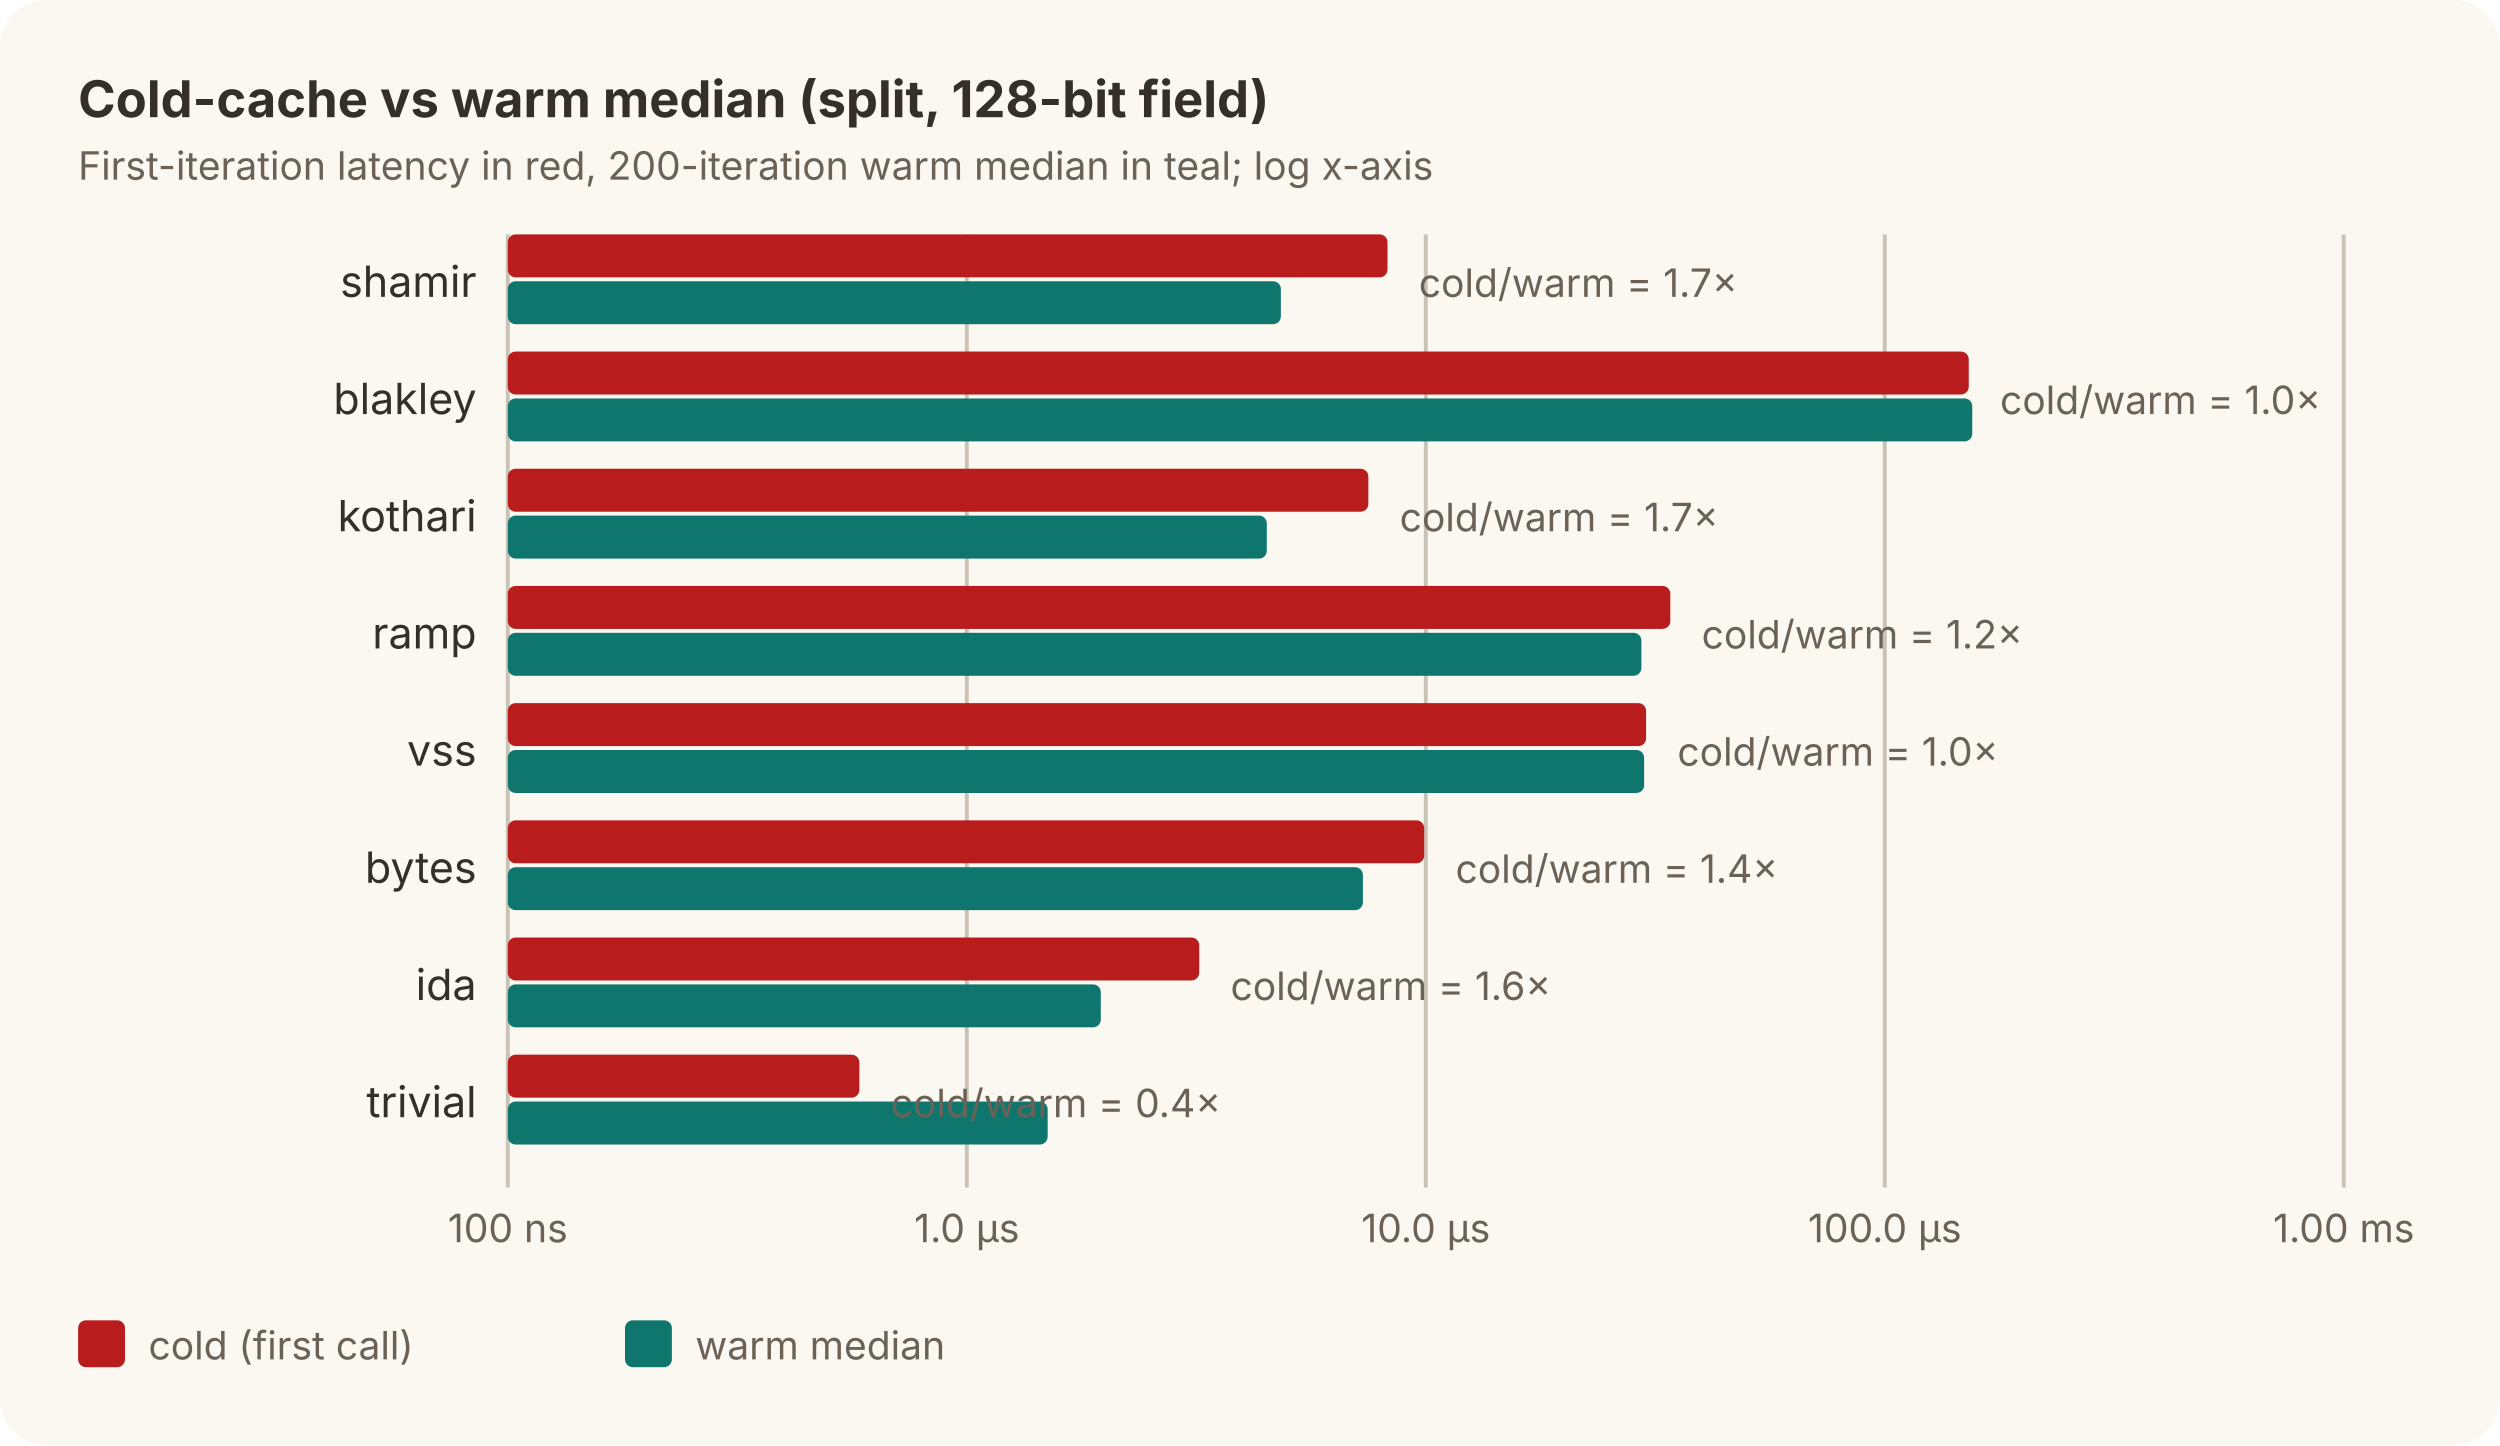
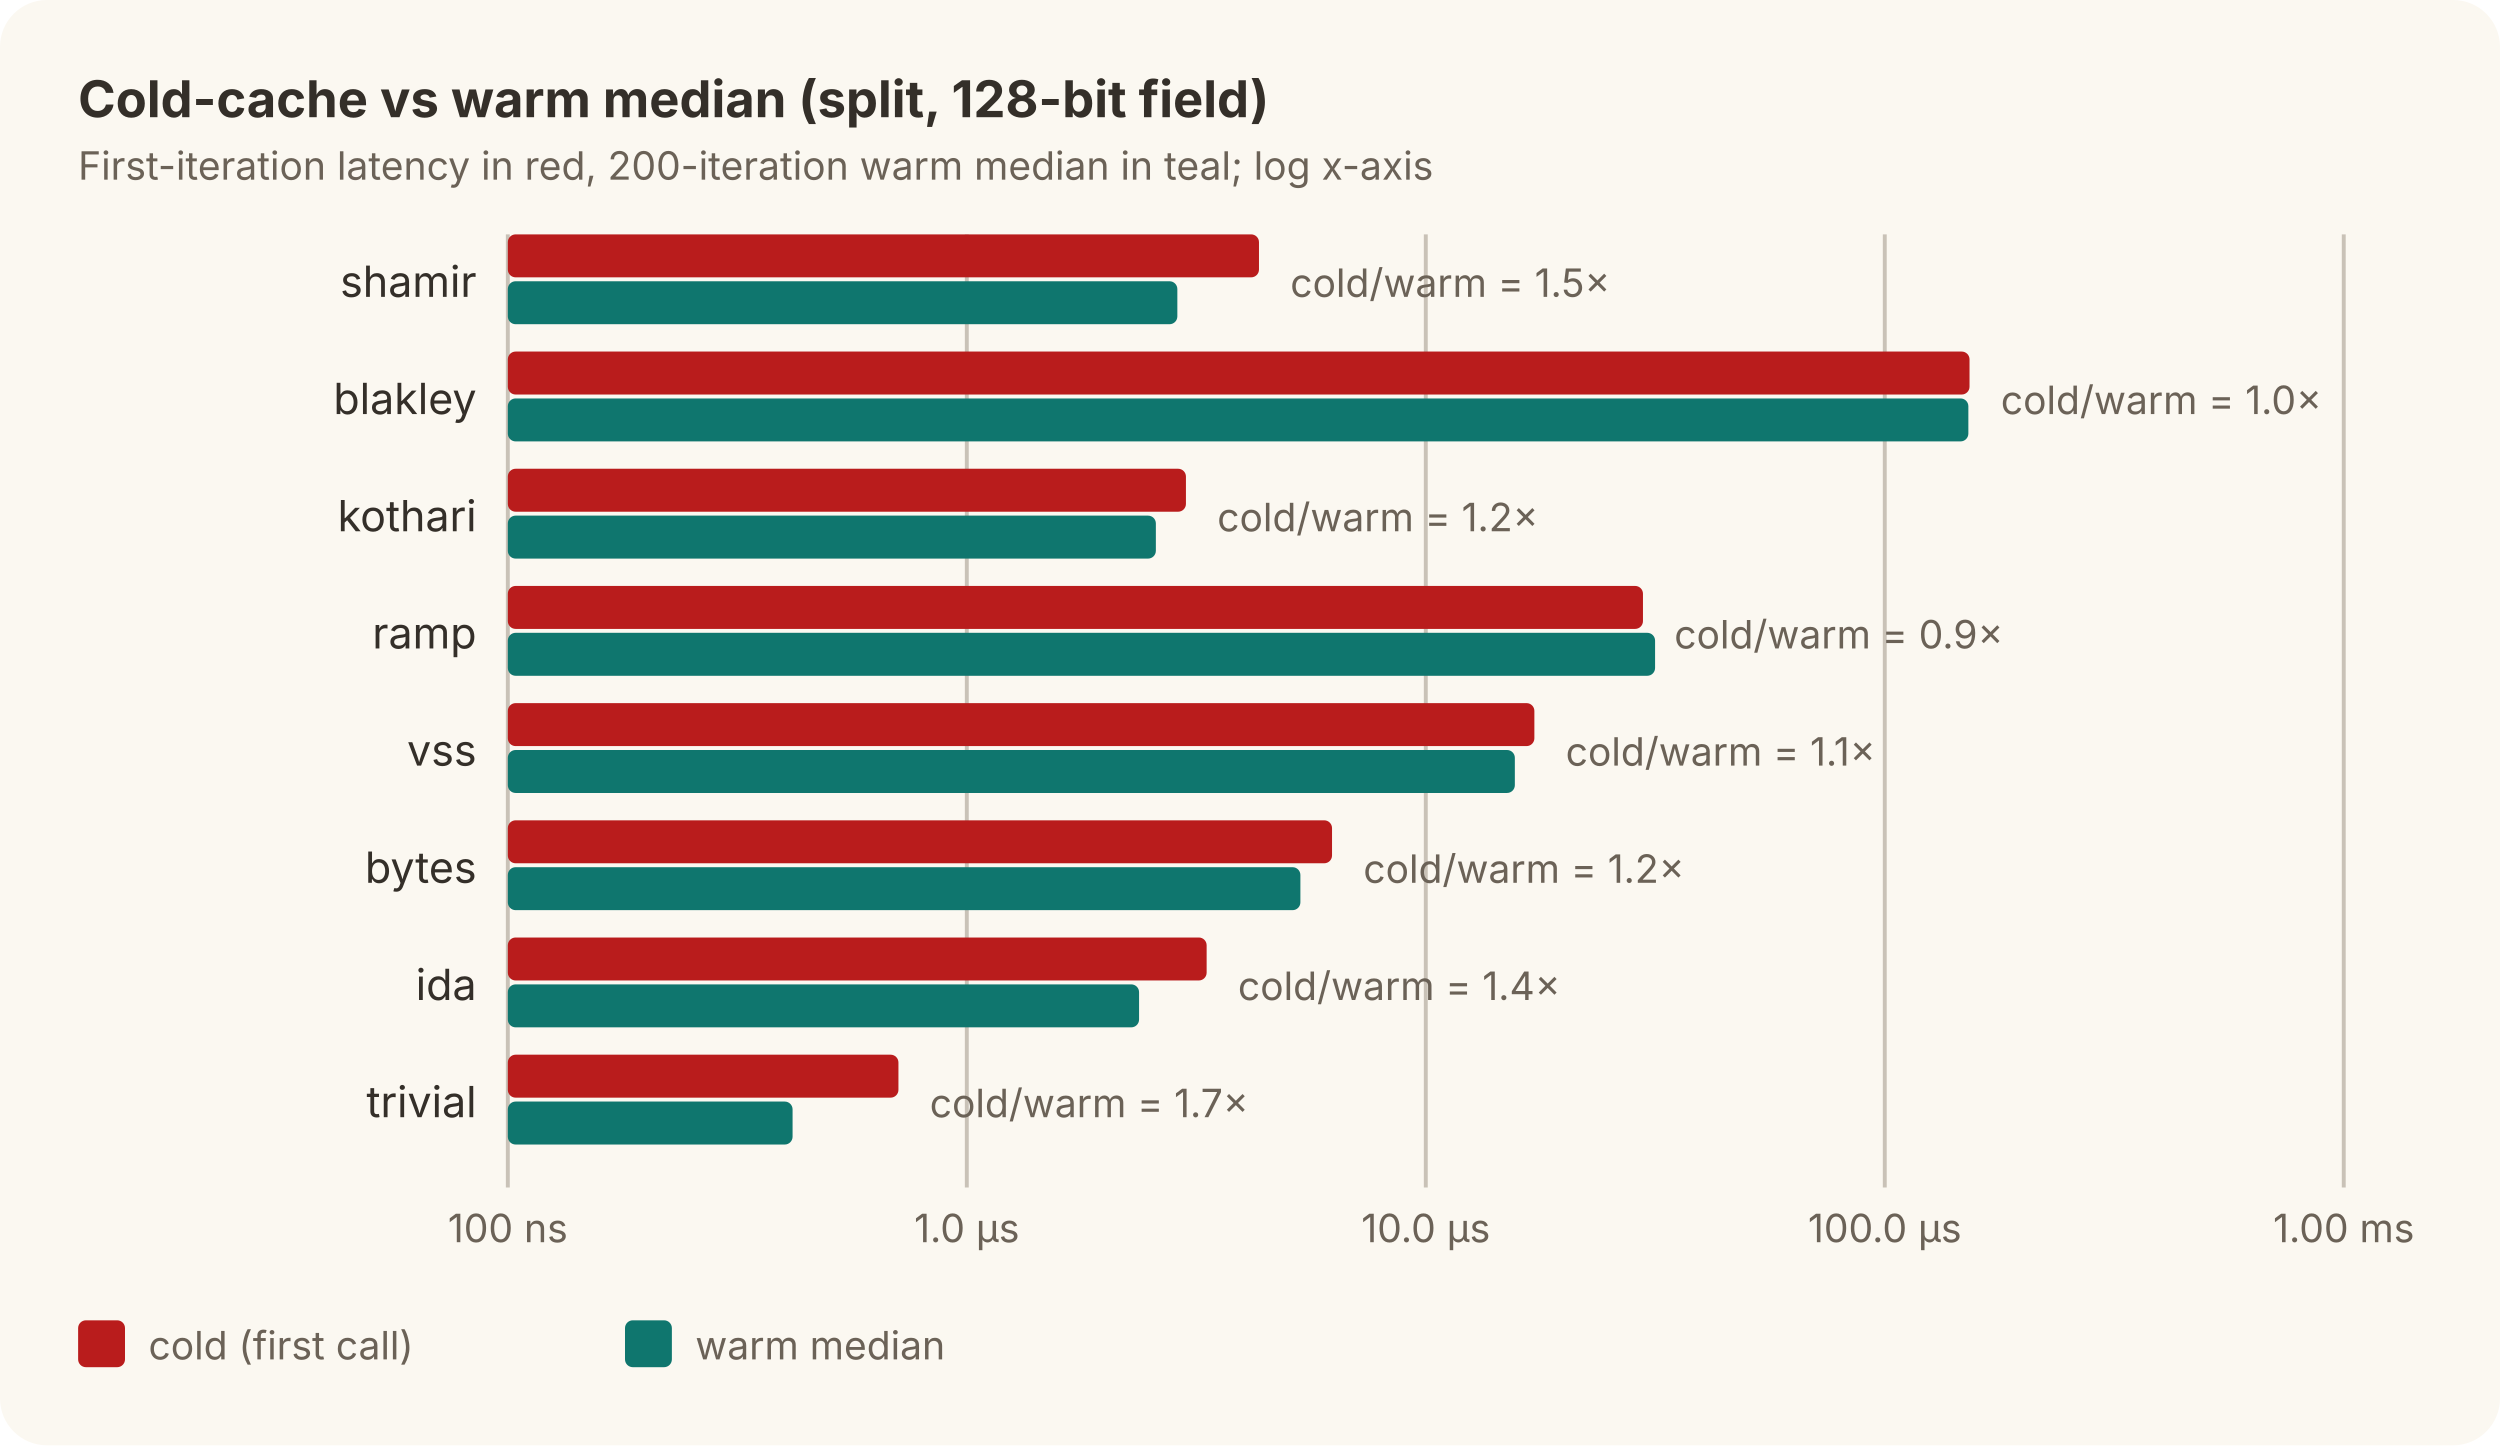
<svg xmlns="http://www.w3.org/2000/svg" width="640" height="370" viewBox="0 0 640 370" role="img">
  <style>
    .bg { fill: #fbf8f1; }
    .grid { stroke: #c9c2b7; stroke-width: 1; }
    .label { fill: #342f29; font: 11px ui-sans-serif, -apple-system, sans-serif; }
    .small { fill: #6b6257; font: 10px ui-sans-serif, -apple-system, sans-serif; }
    .title { fill: #342f29; font: bold 13px ui-sans-serif, -apple-system, sans-serif; }
  </style>
  <rect class="bg" x="0" y="0" width="640" height="370" rx="12" />
  <text class="title" x="20" y="30">Cold-cache vs warm median (split, 128-bit field)</text>
  <text class="small" x="20" y="46">First-iteration latency in red, 200-iteration warm median in teal; log x-axis</text>
  <line class="grid" x1="130.0" y1="60.0" x2="130.0" y2="304.0" />
  <text class="small" x="130.0" y="318.0" text-anchor="middle">100 ns</text>
  <line class="grid" x1="247.5" y1="60.0" x2="247.5" y2="304.0" />
  <text class="small" x="247.5" y="318.0" text-anchor="middle">1.0 µs</text>
  <line class="grid" x1="365.0" y1="60.0" x2="365.0" y2="304.0" />
  <text class="small" x="365.0" y="318.0" text-anchor="middle">10.0 µs</text>
  <line class="grid" x1="482.5" y1="60.0" x2="482.5" y2="304.0" />
  <text class="small" x="482.5" y="318.0" text-anchor="middle">100.0 µs</text>
  <line class="grid" x1="600.0" y1="60.0" x2="600.0" y2="304.0" />
  <text class="small" x="600.0" y="318.0" text-anchor="middle">1.00 ms</text>
  <text class="label" x="122.0" y="76.0" text-anchor="end">shamir</text>
-   <rect x="130.0" y="60.0" width="225.2" height="11.0" fill="#b91c1c" rx="2" />
-   <rect x="130.0" y="72.0" width="197.9" height="11.0" fill="#0f766e" rx="2" />
-   <text class="small" x="363.2" y="76.0">cold/warm = 1.7×</text>
+   <rect x="130.0" y="60.0" width="192.3" height="11.0" fill="#b91c1c" rx="2" />
+   <rect x="130.0" y="72.0" width="171.4" height="11.0" fill="#0f766e" rx="2" />
+   <text class="small" x="330.3" y="76.0">cold/warm = 1.5×</text>
  <text class="label" x="122.0" y="106.0" text-anchor="end">blakley</text>
-   <rect x="130.0" y="90.0" width="374.0" height="11.0" fill="#b91c1c" rx="2" />
-   <rect x="130.0" y="102.0" width="374.9" height="11.0" fill="#0f766e" rx="2" />
-   <text class="small" x="512.0" y="106.0">cold/warm = 1.0×</text>
+   <rect x="130.0" y="90.0" width="374.2" height="11.0" fill="#b91c1c" rx="2" />
+   <rect x="130.0" y="102.0" width="373.9" height="11.0" fill="#0f766e" rx="2" />
+   <text class="small" x="512.2" y="106.0">cold/warm = 1.0×</text>
  <text class="label" x="122.0" y="136.0" text-anchor="end">kothari</text>
-   <rect x="130.0" y="120.0" width="220.3" height="11.0" fill="#b91c1c" rx="2" />
-   <rect x="130.0" y="132.0" width="194.3" height="11.0" fill="#0f766e" rx="2" />
-   <text class="small" x="358.3" y="136.0">cold/warm = 1.7×</text>
+   <rect x="130.0" y="120.0" width="173.6" height="11.0" fill="#b91c1c" rx="2" />
+   <rect x="130.0" y="132.0" width="165.9" height="11.0" fill="#0f766e" rx="2" />
+   <text class="small" x="311.6" y="136.0">cold/warm = 1.2×</text>
  <text class="label" x="122.0" y="166.0" text-anchor="end">ramp</text>
-   <rect x="130.0" y="150.0" width="297.6" height="11.0" fill="#b91c1c" rx="2" />
-   <rect x="130.0" y="162.0" width="290.2" height="11.0" fill="#0f766e" rx="2" />
-   <text class="small" x="435.6" y="166.0">cold/warm = 1.2×</text>
+   <rect x="130.0" y="150.0" width="290.6" height="11.0" fill="#b91c1c" rx="2" />
+   <rect x="130.0" y="162.0" width="293.7" height="11.0" fill="#0f766e" rx="2" />
+   <text class="small" x="428.6" y="166.0">cold/warm = 0.9×</text>
  <text class="label" x="122.0" y="196.0" text-anchor="end">vss</text>
-   <rect x="130.0" y="180.0" width="291.4" height="11.0" fill="#b91c1c" rx="2" />
-   <rect x="130.0" y="192.0" width="290.9" height="11.0" fill="#0f766e" rx="2" />
-   <text class="small" x="429.4" y="196.0">cold/warm = 1.0×</text>
+   <rect x="130.0" y="180.0" width="262.8" height="11.0" fill="#b91c1c" rx="2" />
+   <rect x="130.0" y="192.0" width="257.8" height="11.0" fill="#0f766e" rx="2" />
+   <text class="small" x="400.8" y="196.0">cold/warm = 1.1×</text>
  <text class="label" x="122.0" y="226.0" text-anchor="end">bytes</text>
-   <rect x="130.0" y="210.0" width="234.6" height="11.0" fill="#b91c1c" rx="2" />
-   <rect x="130.0" y="222.0" width="218.9" height="11.0" fill="#0f766e" rx="2" />
-   <text class="small" x="372.6" y="226.0">cold/warm = 1.4×</text>
+   <rect x="130.0" y="210.0" width="211.0" height="11.0" fill="#b91c1c" rx="2" />
+   <rect x="130.0" y="222.0" width="202.9" height="11.0" fill="#0f766e" rx="2" />
+   <text class="small" x="349.0" y="226.0">cold/warm = 1.2×</text>
  <text class="label" x="122.0" y="256.0" text-anchor="end">ida</text>
-   <rect x="130.0" y="240.0" width="177.0" height="11.0" fill="#b91c1c" rx="2" />
-   <rect x="130.0" y="252.0" width="151.8" height="11.0" fill="#0f766e" rx="2" />
-   <text class="small" x="315.0" y="256.0">cold/warm = 1.6×</text>
+   <rect x="130.0" y="240.0" width="178.9" height="11.0" fill="#b91c1c" rx="2" />
+   <rect x="130.0" y="252.0" width="161.6" height="11.0" fill="#0f766e" rx="2" />
+   <text class="small" x="316.9" y="256.0">cold/warm = 1.4×</text>
  <text class="label" x="122.0" y="286.0" text-anchor="end">trivial</text>
-   <rect x="130.0" y="270.0" width="90.0" height="11.0" fill="#b91c1c" rx="2" />
-   <rect x="130.0" y="282.0" width="138.2" height="11.0" fill="#0f766e" rx="2" />
-   <text class="small" x="228.0" y="286.0">cold/warm = 0.4×</text>
+   <rect x="130.0" y="270.0" width="100.0" height="11.0" fill="#b91c1c" rx="2" />
+   <rect x="130.0" y="282.0" width="72.9" height="11.0" fill="#0f766e" rx="2" />
+   <text class="small" x="238.0" y="286.0">cold/warm = 1.7×</text>
  <rect x="20" y="338.0" width="12" height="12" fill="#b91c1c" rx="2" />
  <text class="small" x="38" y="348.0">cold (first call)</text>
  <rect x="160" y="338.0" width="12" height="12" fill="#0f766e" rx="2" />
  <text class="small" x="178" y="348.0">warm median</text>
</svg>
